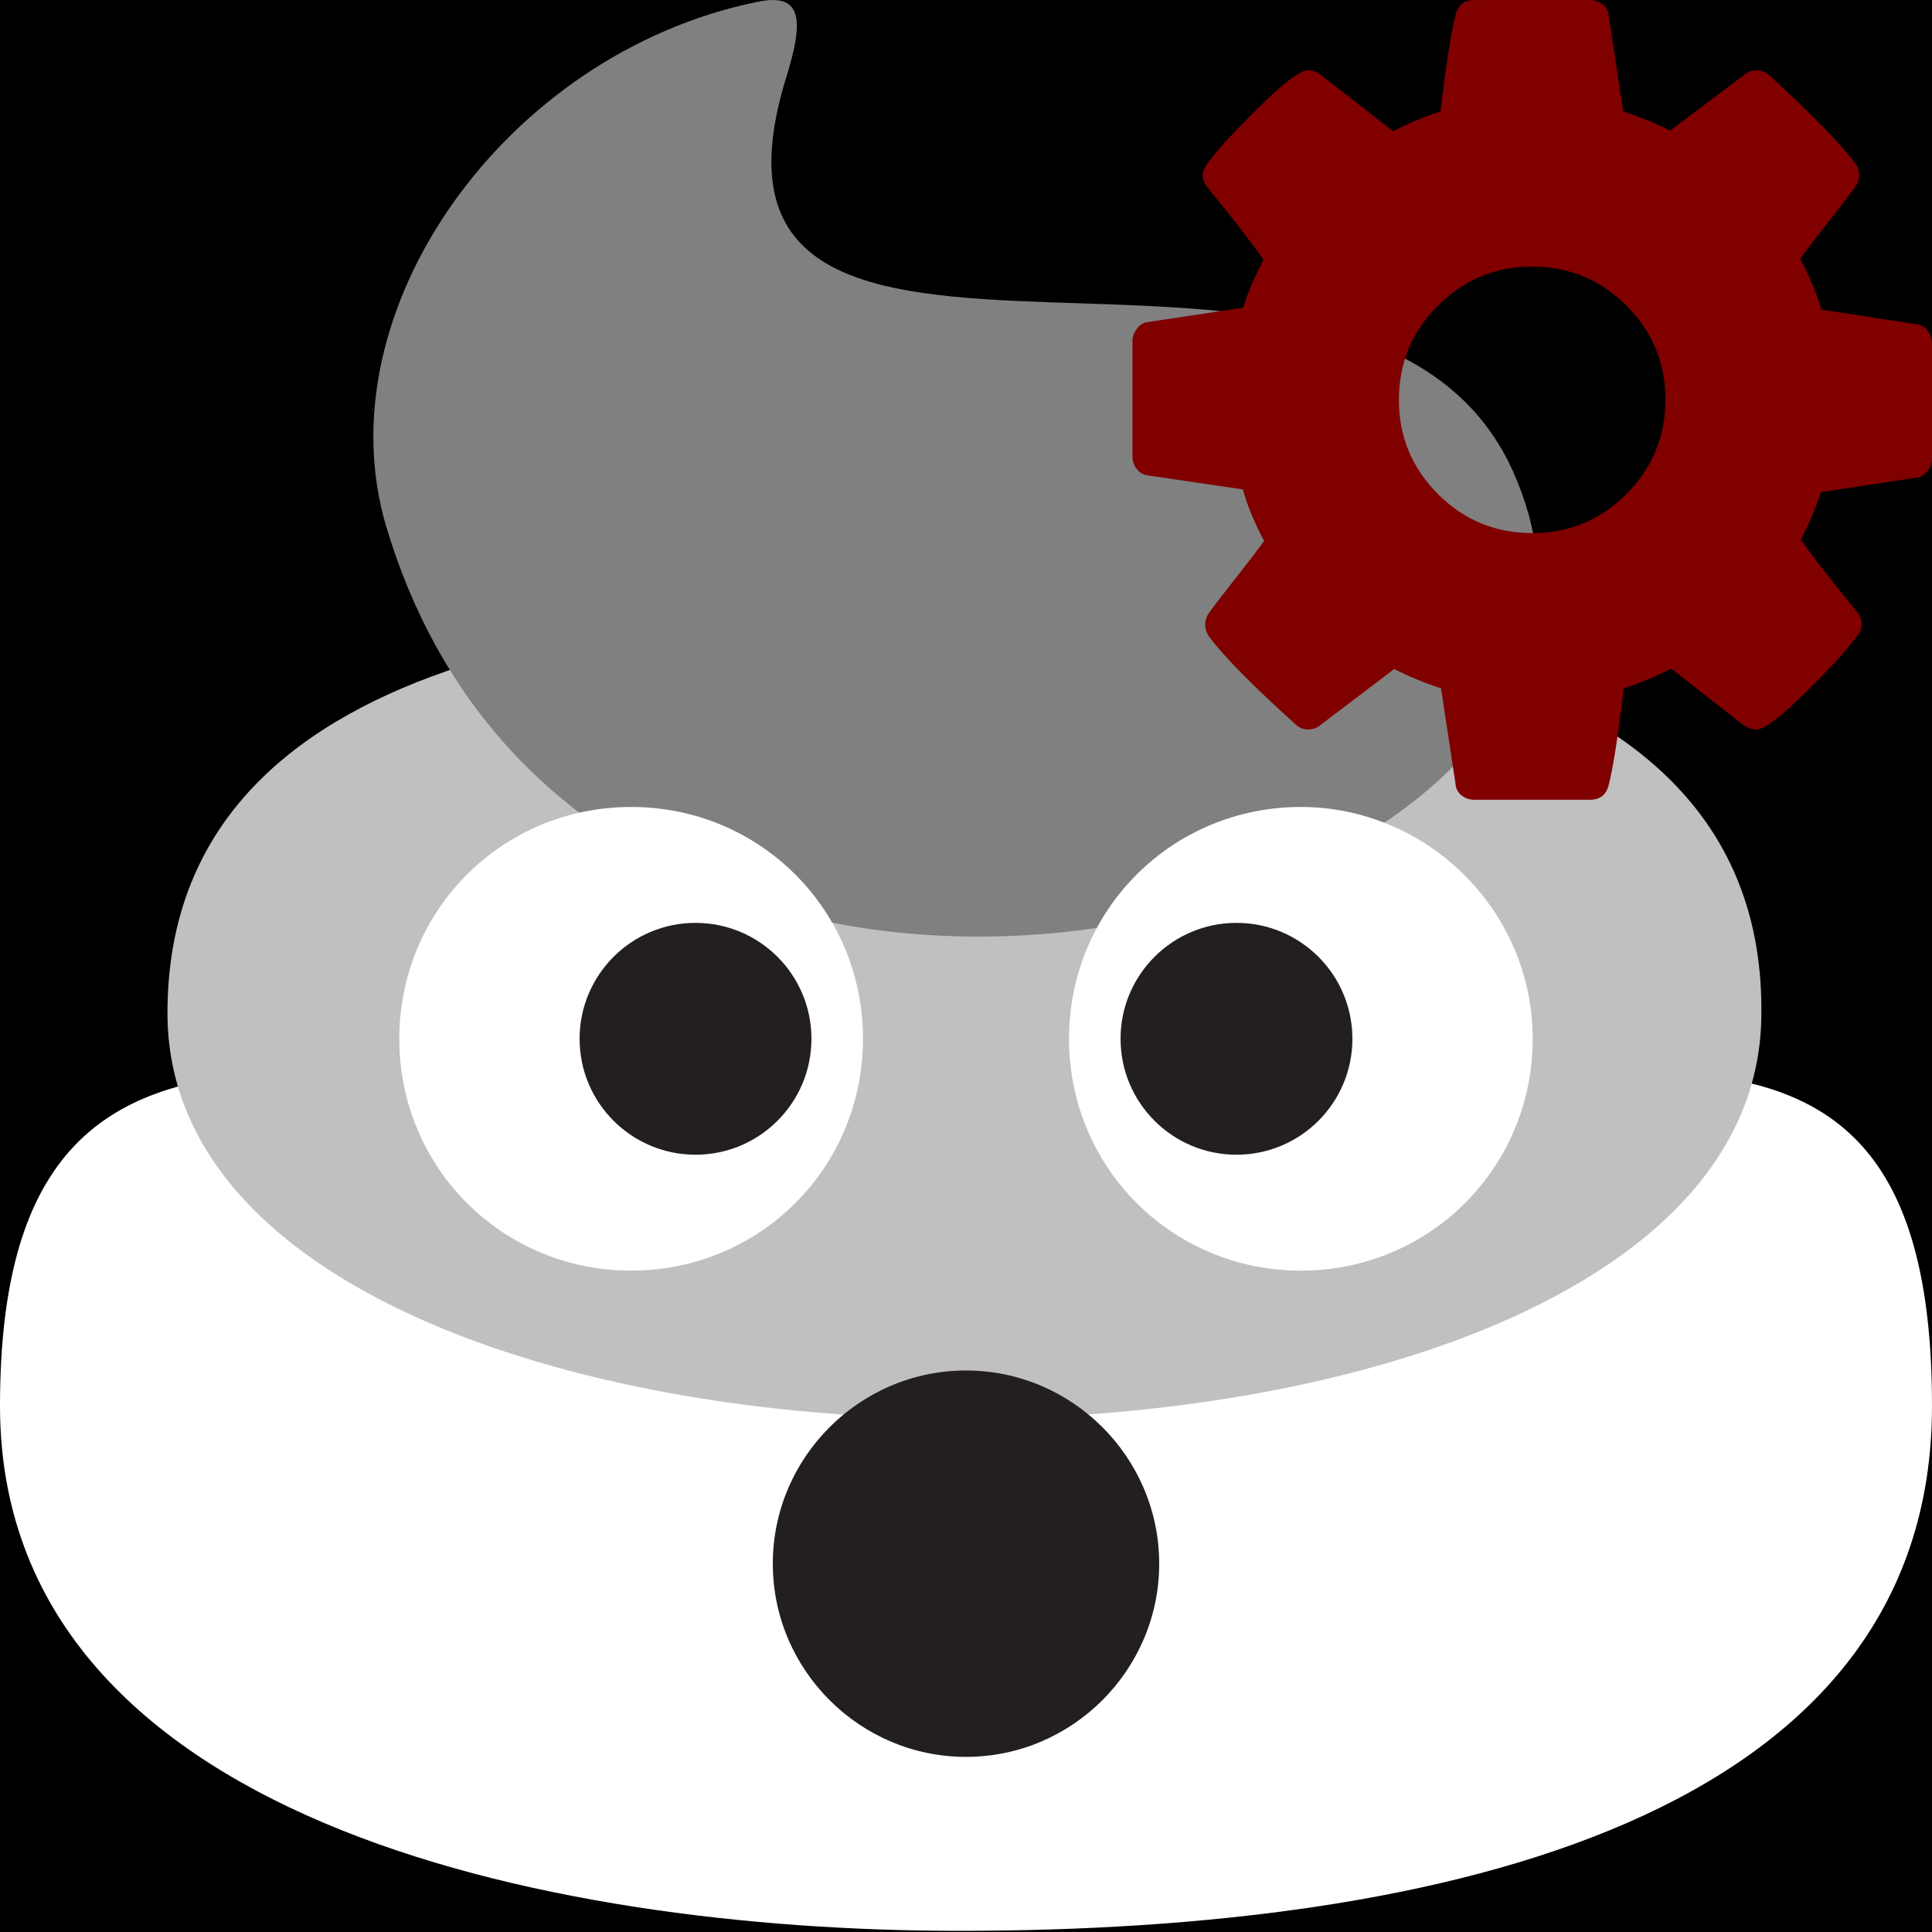
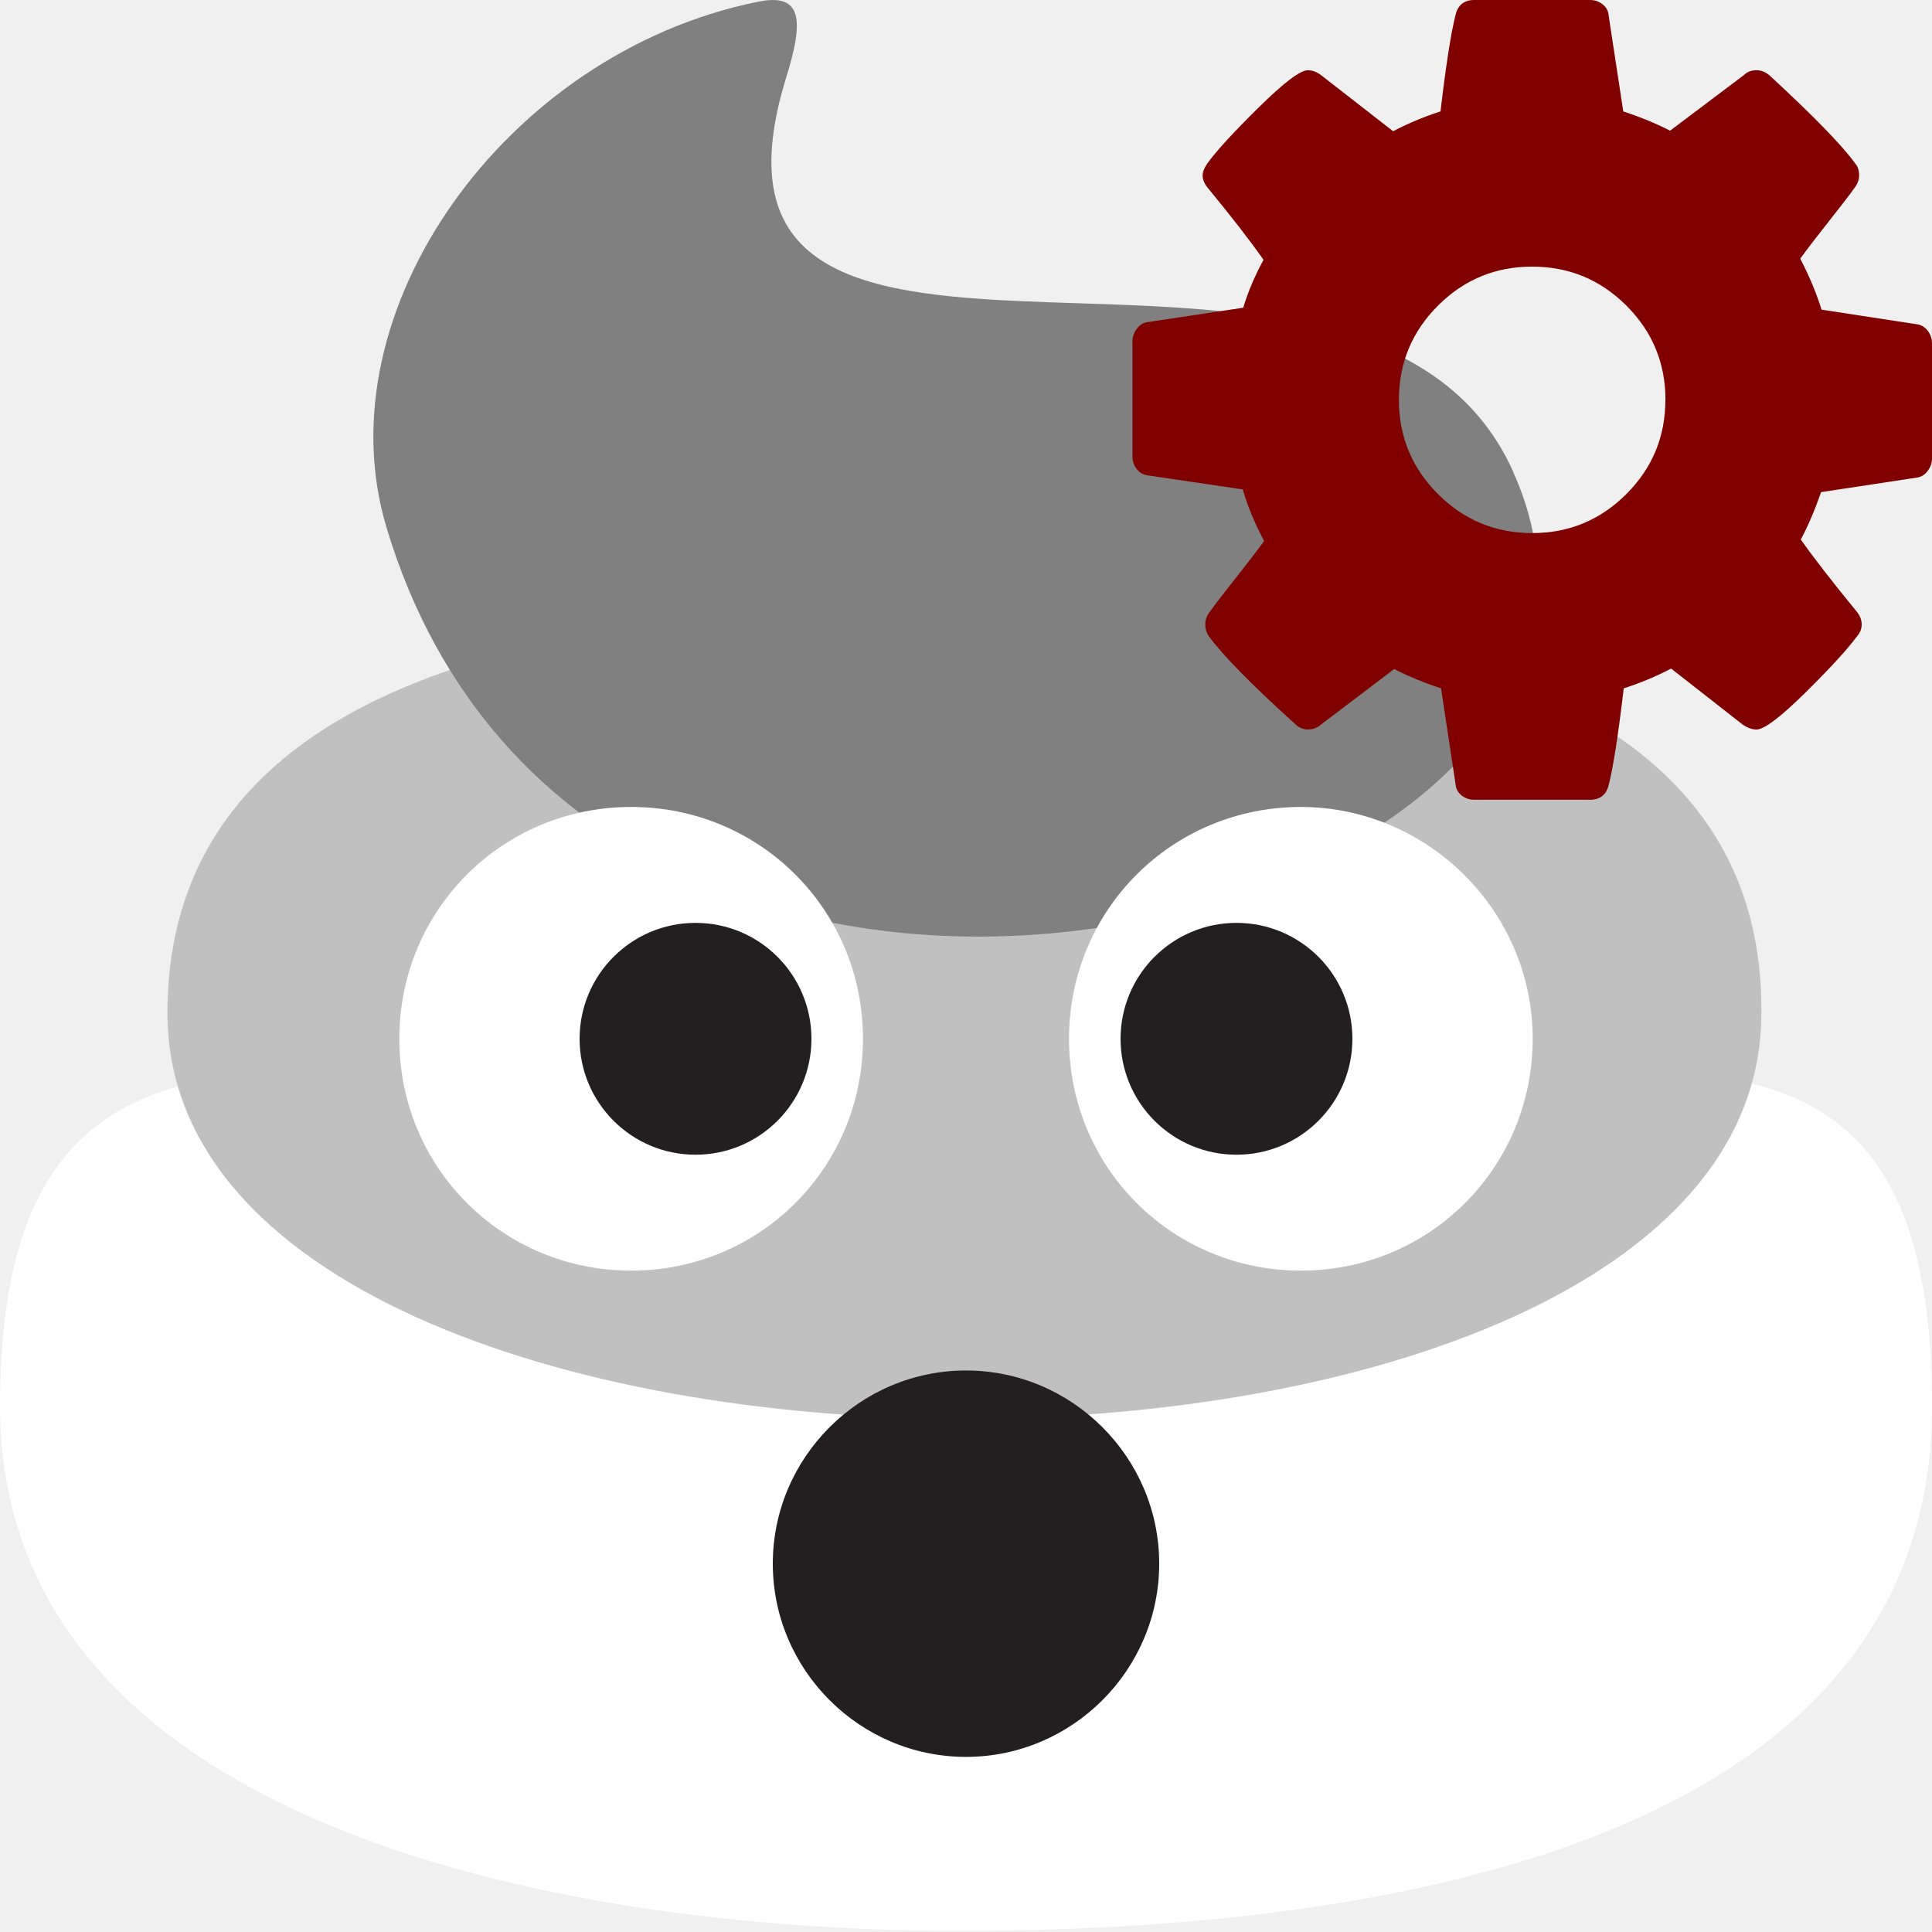
- <svg xmlns="http://www.w3.org/2000/svg" width="25mm" height="25mm" viewBox="0 0 25 25" version="1.1" id="svg8">
+ <svg xmlns="http://www.w3.org/2000/svg" id="svg8" version="1.1" viewBox="0 0 25 25" height="25mm" width="25mm">
  <defs id="defs2" />
-   <g id="layer1" transform="translate(-5,-5)">
-     <rect style="fill:#000000;fill-opacity:1;stroke:#000000;stroke-width:0.329;stroke-linecap:round;stroke-linejoin:round" id="rect893" width="34.671" height="34.671" x="0.165" y="0.165" />
-     <path id="path877" fill="#89664c" d="m 17.583,19.526 c -7.125,0 -12.583,-2.958 -12.583,3.667 0,5.333 7.042,6.792 12.417,6.792 6.25,0 12.583,-1.458 12.583,-6.792 0,-6.625 -5.083,-3.667 -12.417,-3.667" style="fill:#ffffff;fill-opacity:1;stroke-width:0.417" />
-     <path id="path879" fill="#9b7861" d="m 17.375,12.859 c -4,0 -10.208,0.458 -10.208,5.25 0,7 20.625,7 20.625,0 0.042,-4.792 -6.167,-5.25 -10.417,-5.25" style="fill:#c0c0c0;fill-opacity:1;stroke-width:0.417" />
-     <path id="path881" fill="#a88673" d="m 24.583,11.109 c -1.917,-4.292 -11,0.125 -9.417,-5.083 0.25,-0.792 0.208,-1.125 -0.375,-1 -3.25,0.667 -5.625,4 -4.792,6.792 2.667,8.917 17.208,5.125 14.583,-0.708" style="fill:#808080;fill-opacity:1;stroke-width:0.417" />
-     <path id="path883" fill="#ffffff" d="m 16.167,18.442 c 0,1.667 -1.333,3 -3,3 -1.667,0 -3,-1.333 -3,-3 0,-1.667 1.333,-3 3,-3 1.667,0 3,1.333 3,3" style="stroke-width:0.417" />
-     <circle id="circle885" fill="#231f20" r="1.5" cy="18.442" cx="14" style="stroke-width:0.417" />
-     <path id="path887" fill="#ffffff" d="m 24.833,18.442 c 0,1.667 -1.333,3 -3,3 -1.667,0 -3,-1.333 -3,-3 0,-1.667 1.333,-3 3,-3 1.625,0 3,1.333 3,3" style="stroke-width:0.417" />
-     <circle style="fill:#231f20;stroke-width:0.417" cx="21" cy="18.442" r="1.5" id="circle889" />
-     <path style="fill:#231f20;stroke-width:0.417" d="m 20,25.234 c 0,1.375 -1.125,2.5 -2.5,2.5 -1.375,0 -2.5,-1.125 -2.5,-2.5 0,-1.375 1.125,-2.5 2.5,-2.5 1.375,0 2.5,1.125 2.5,2.5" id="path891" />
-     <path d="m 26.551,10.174 q 0,-0.714 -0.505,-1.219 Q 25.54,8.45 24.826,8.45 q -0.714,0 -1.219,0.505 -0.505,0.505 -0.505,1.219 0,0.714 0.505,1.219 0.505,0.505 1.219,0.505 0.714,0 1.219,-0.505 0.505,-0.505 0.505,-1.219 z M 30,9.44 v 1.496 q 0,0.081 -0.054,0.155 -0.054,0.074 -0.135,0.088 l -1.246,0.189 q -0.128,0.364 -0.263,0.613 0.236,0.337 0.721,0.93 0.067,0.081 0.067,0.168 0,0.088 -0.061,0.155 -0.182,0.249 -0.667,0.728 -0.485,0.478 -0.633,0.478 -0.081,0 -0.175,-0.061 l -0.93,-0.728 q -0.296,0.155 -0.613,0.256 -0.108,0.916 -0.195,1.253 -0.047,0.189 -0.243,0.189 h -1.496 q -0.094,0 -0.165,-0.057 -0.071,-0.057 -0.077,-0.145 L 23.647,13.907 Q 23.317,13.799 23.041,13.657 l -0.95,0.721 q -0.067,0.061 -0.168,0.061 -0.094,0 -0.168,-0.074 -0.849,-0.768 -1.112,-1.132 -0.047,-0.067 -0.047,-0.155 0,-0.081 0.054,-0.155 0.101,-0.141 0.344,-0.448 0.243,-0.307 0.364,-0.475 -0.182,-0.337 -0.276,-0.667 l -1.233,-0.182 q -0.088,-0.013 -0.141,-0.084 -0.054,-0.071 -0.054,-0.158 V 9.413 q 0,-0.081 0.054,-0.155 0.054,-0.074 0.128,-0.088 L 21.087,8.982 Q 21.181,8.672 21.35,8.362 21.08,7.978 20.629,7.432 q -0.067,-0.081 -0.067,-0.162 0,-0.067 0.061,-0.155 0.175,-0.243 0.664,-0.724 0.488,-0.482 0.637,-0.482 0.088,0 0.175,0.067 L 23.027,6.698 Q 23.324,6.543 23.64,6.442 23.748,5.526 23.836,5.189 23.883,5 24.078,5 h 1.496 q 0.094,0 0.165,0.057 0.071,0.057 0.077,0.145 l 0.189,1.24 q 0.33,0.108 0.606,0.249 l 0.957,-0.721 q 0.061,-0.061 0.162,-0.061 0.088,0 0.168,0.067 0.869,0.802 1.112,1.145 0.047,0.054 0.047,0.148 0,0.081 -0.054,0.155 -0.101,0.141 -0.344,0.448 -0.243,0.307 -0.364,0.475 0.175,0.337 0.276,0.66 l 1.233,0.189 q 0.088,0.013 0.141,0.084 0.054,0.071 0.054,0.158 z" id="path3029" style="fill:#800000;fill-opacity:1;stroke-width:0.007" />
+   <g transform="translate(-5,-5)" id="layer1">
+     <path style="fill:#ffffff;fill-opacity:1;stroke-width:0.417" d="m 17.583,19.526 c -7.125,0 -12.583,-2.958 -12.583,3.667 0,5.333 7.042,6.792 12.417,6.792 6.25,0 12.583,-1.458 12.583,-6.792 0,-6.625 -5.083,-3.667 -12.417,-3.667" fill="#89664c" id="path877" />
+     <path style="fill:#c0c0c0;fill-opacity:1;stroke-width:0.417" d="m 17.375,12.859 c -4,0 -10.208,0.458 -10.208,5.25 0,7 20.625,7 20.625,0 0.042,-4.792 -6.167,-5.25 -10.417,-5.25" fill="#9b7861" id="path879" />
+     <path style="fill:#808080;fill-opacity:1;stroke-width:0.417" d="m 24.583,11.109 c -1.917,-4.292 -11,0.125 -9.417,-5.083 0.25,-0.792 0.208,-1.125 -0.375,-1 -3.25,0.667 -5.625,4 -4.792,6.792 2.667,8.917 17.208,5.125 14.583,-0.708" fill="#a88673" id="path881" />
+     <path style="stroke-width:0.417" d="m 16.167,18.442 c 0,1.667 -1.333,3 -3,3 -1.667,0 -3,-1.333 -3,-3 0,-1.667 1.333,-3 3,-3 1.667,0 3,1.333 3,3" fill="#ffffff" id="path883" />
+     <circle style="stroke-width:0.417" cx="14" cy="18.442" r="1.5" fill="#231f20" id="circle885" />
+     <path style="stroke-width:0.417" d="m 24.833,18.442 c 0,1.667 -1.333,3 -3,3 -1.667,0 -3,-1.333 -3,-3 0,-1.667 1.333,-3 3,-3 1.625,0 3,1.333 3,3" fill="#ffffff" id="path887" />
+     <circle id="circle889" r="1.5" cy="18.442" cx="21" style="fill:#231f20;stroke-width:0.417" />
+     <path id="path891" d="m 20,25.234 c 0,1.375 -1.125,2.5 -2.5,2.5 -1.375,0 -2.5,-1.125 -2.5,-2.5 0,-1.375 1.125,-2.5 2.5,-2.5 1.375,0 2.5,1.125 2.5,2.5" style="fill:#231f20;stroke-width:0.417" />
+     <path style="fill:#800000;fill-opacity:1;stroke-width:0.007" id="path3029" d="m 26.551,10.174 q 0,-0.714 -0.505,-1.219 Q 25.54,8.45 24.826,8.45 q -0.714,0 -1.219,0.505 -0.505,0.505 -0.505,1.219 0,0.714 0.505,1.219 0.505,0.505 1.219,0.505 0.714,0 1.219,-0.505 0.505,-0.505 0.505,-1.219 z M 30,9.44 v 1.496 q 0,0.081 -0.054,0.155 -0.054,0.074 -0.135,0.088 l -1.246,0.189 q -0.128,0.364 -0.263,0.613 0.236,0.337 0.721,0.93 0.067,0.081 0.067,0.168 0,0.088 -0.061,0.155 -0.182,0.249 -0.667,0.728 -0.485,0.478 -0.633,0.478 -0.081,0 -0.175,-0.061 l -0.93,-0.728 q -0.296,0.155 -0.613,0.256 -0.108,0.916 -0.195,1.253 -0.047,0.189 -0.243,0.189 h -1.496 q -0.094,0 -0.165,-0.057 -0.071,-0.057 -0.077,-0.145 L 23.647,13.907 Q 23.317,13.799 23.041,13.657 l -0.95,0.721 q -0.067,0.061 -0.168,0.061 -0.094,0 -0.168,-0.074 -0.849,-0.768 -1.112,-1.132 -0.047,-0.067 -0.047,-0.155 0,-0.081 0.054,-0.155 0.101,-0.141 0.344,-0.448 0.243,-0.307 0.364,-0.475 -0.182,-0.337 -0.276,-0.667 l -1.233,-0.182 q -0.088,-0.013 -0.141,-0.084 -0.054,-0.071 -0.054,-0.158 V 9.413 q 0,-0.081 0.054,-0.155 0.054,-0.074 0.128,-0.088 L 21.087,8.982 Q 21.181,8.672 21.35,8.362 21.08,7.978 20.629,7.432 q -0.067,-0.081 -0.067,-0.162 0,-0.067 0.061,-0.155 0.175,-0.243 0.664,-0.724 0.488,-0.482 0.637,-0.482 0.088,0 0.175,0.067 L 23.027,6.698 Q 23.324,6.543 23.64,6.442 23.748,5.526 23.836,5.189 23.883,5 24.078,5 h 1.496 q 0.094,0 0.165,0.057 0.071,0.057 0.077,0.145 l 0.189,1.24 q 0.33,0.108 0.606,0.249 l 0.957,-0.721 q 0.061,-0.061 0.162,-0.061 0.088,0 0.168,0.067 0.869,0.802 1.112,1.145 0.047,0.054 0.047,0.148 0,0.081 -0.054,0.155 -0.101,0.141 -0.344,0.448 -0.243,0.307 -0.364,0.475 0.175,0.337 0.276,0.66 l 1.233,0.189 q 0.088,0.013 0.141,0.084 0.054,0.071 0.054,0.158 z" />
  </g>
</svg>
